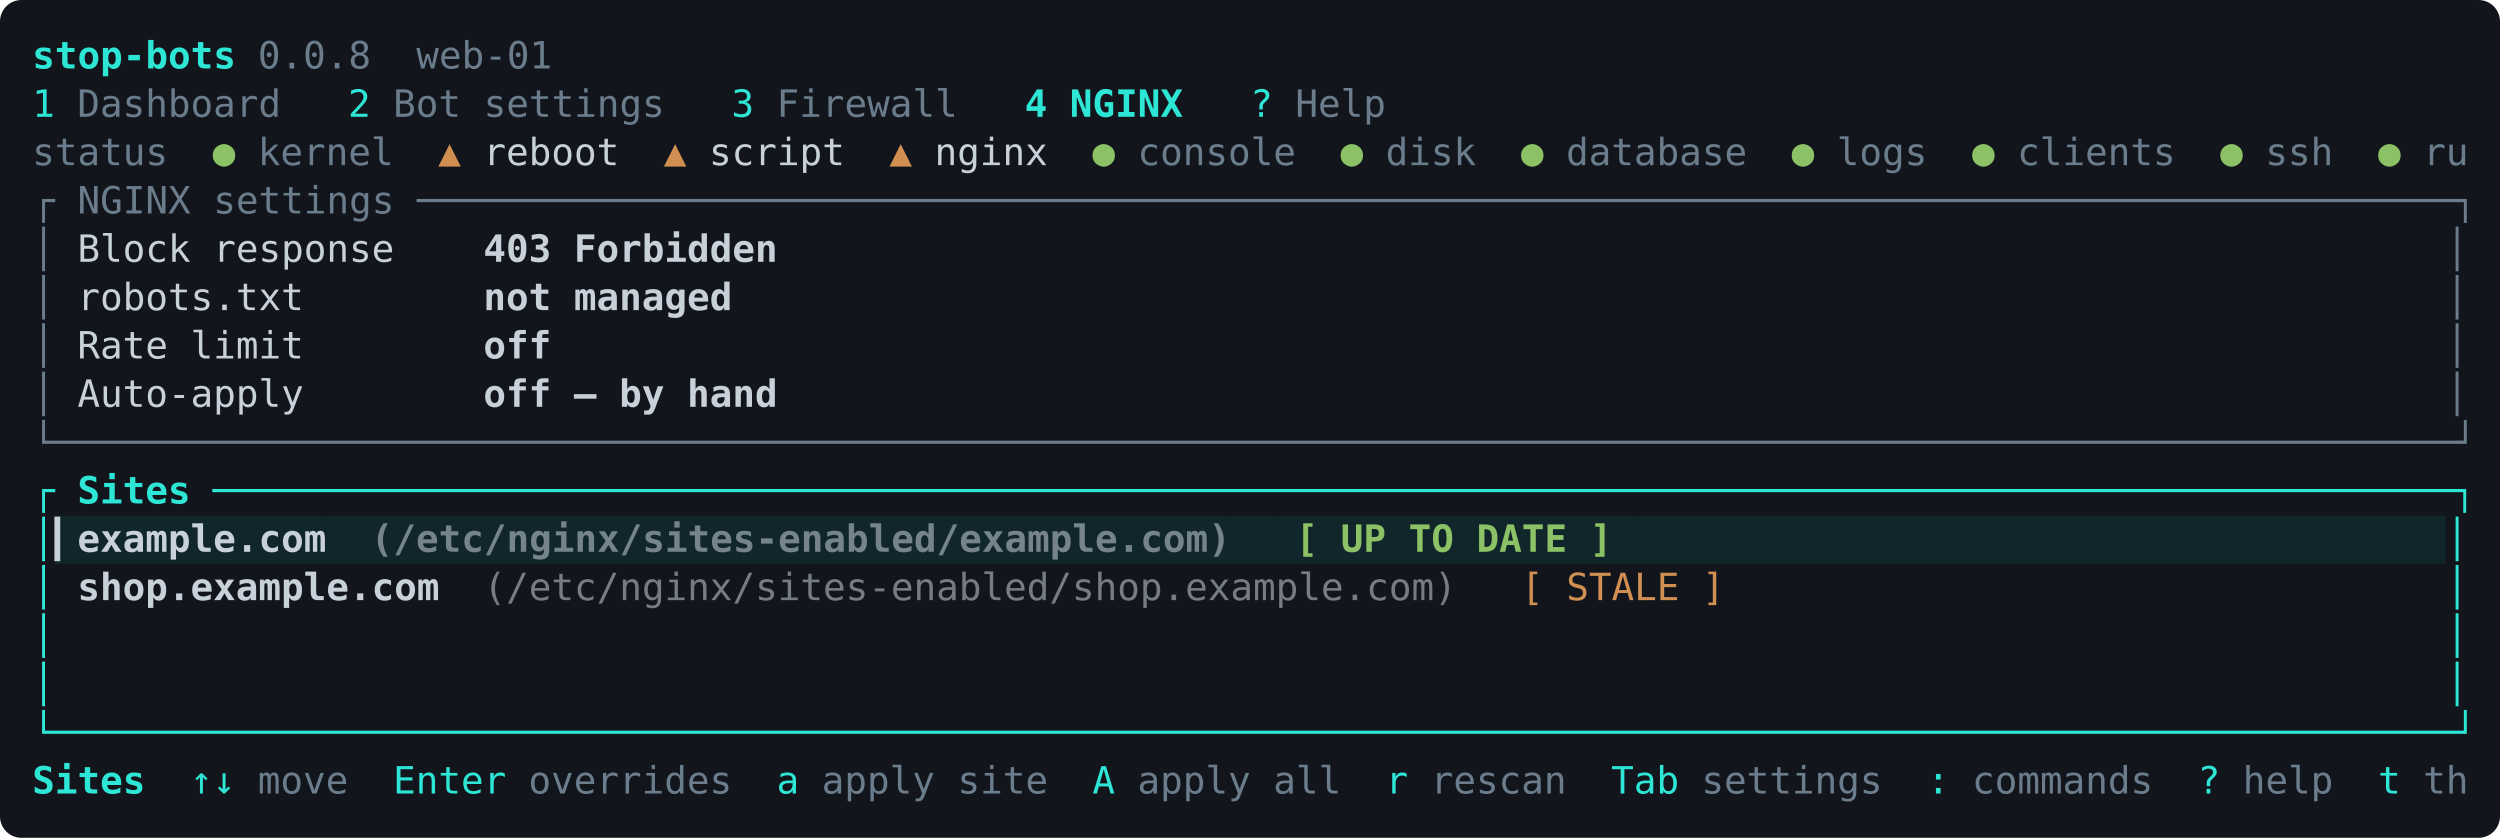
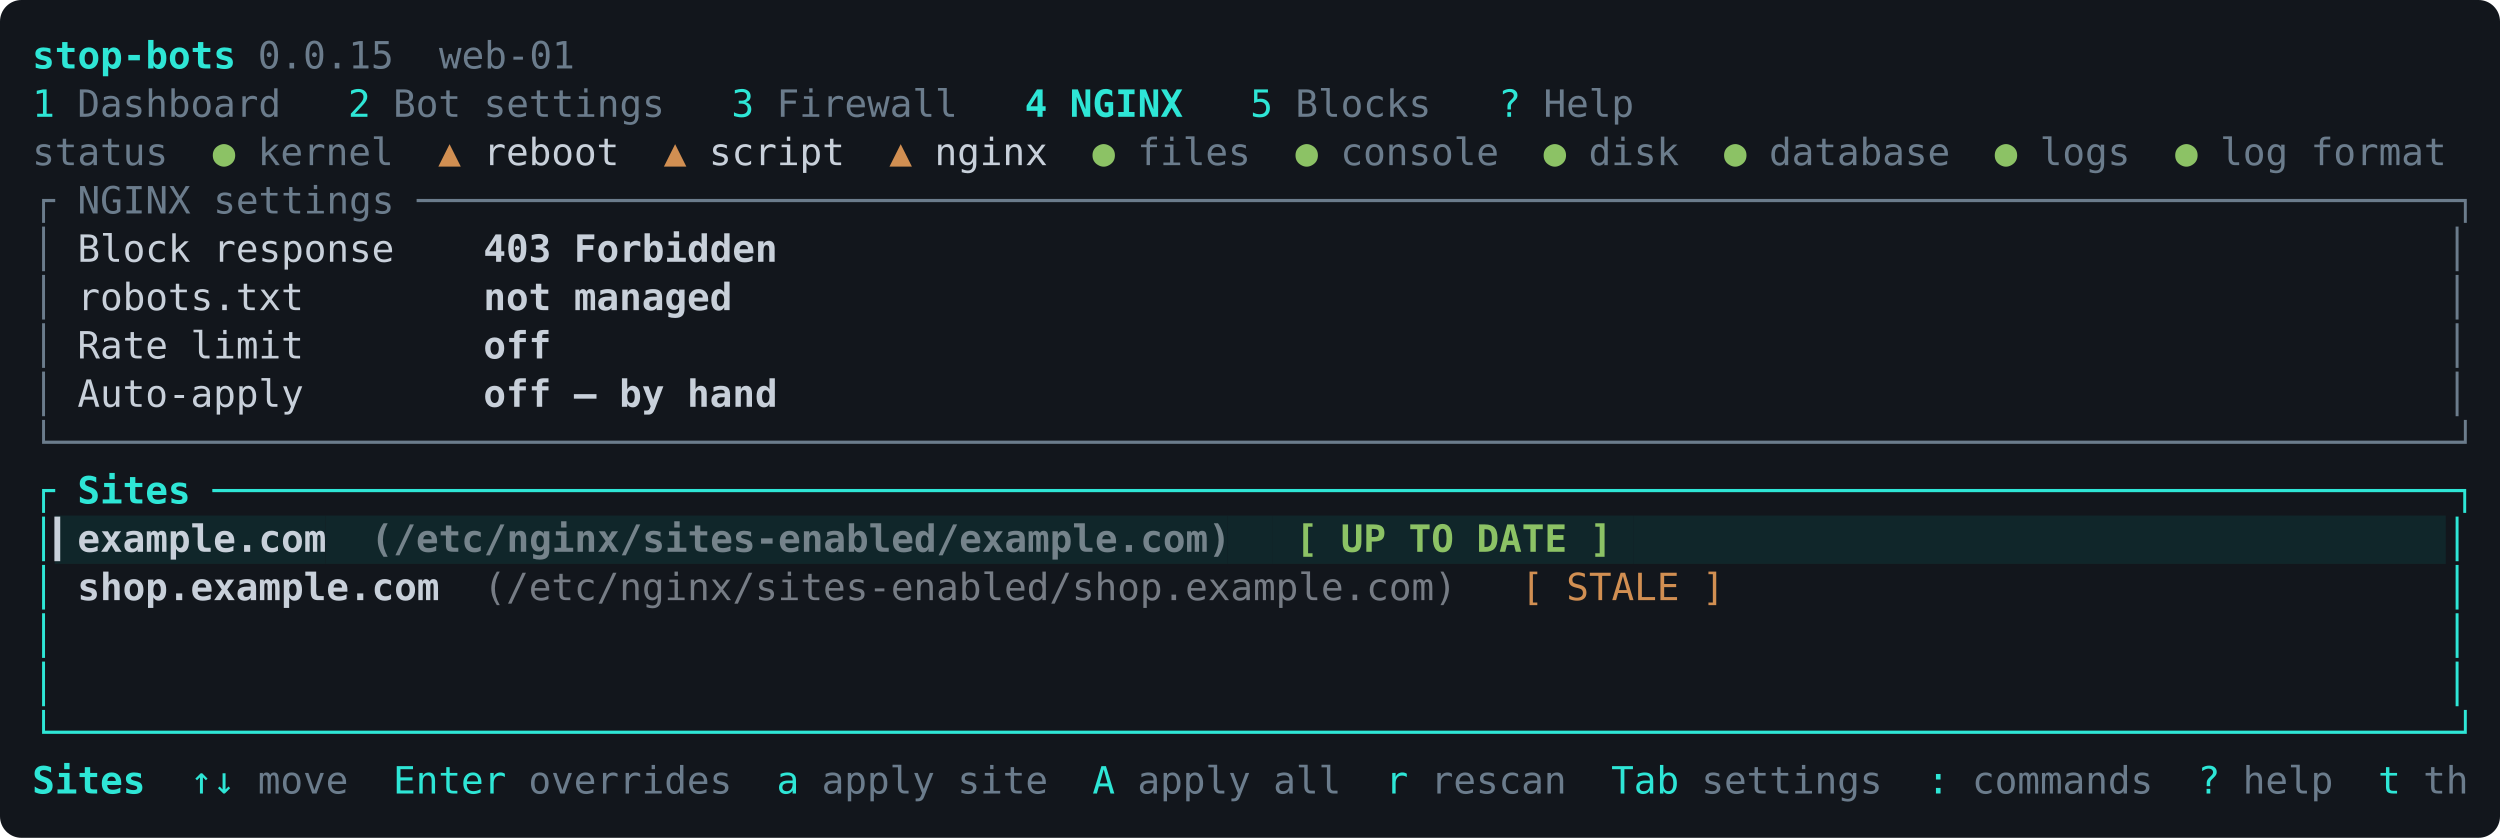
<svg xmlns="http://www.w3.org/2000/svg" viewBox="0 0 931 312" width="931" height="312" font-family="ui-monospace,SFMono-Regular,Menlo,Consolas,'DejaVu Sans Mono',monospace" font-size="14">
  <rect width="100%" height="100%" rx="8" fill="#12161c" />
  <rect x="20.4" y="192.0" width="100.8" height="18.0" fill="#10262a" />
  <rect x="121.2" y="192.0" width="336.0" height="18.0" fill="#10262a" />
  <rect x="457.2" y="192.0" width="16.8" height="18.0" fill="#10262a" />
  <rect x="474.0" y="192.0" width="134.4" height="18.0" fill="#10262a" />
  <rect x="608.4" y="192.0" width="302.4" height="18.0" fill="#10262a" />
  <text x="12.0" y="25.5" fill="#2ee6d6" textLength="75.6" lengthAdjust="spacingAndGlyphs" xml:space="preserve" font-weight="bold">stop-bots</text>
-   <text x="87.6" y="25.5" fill="#6b7c8c" textLength="117.6" lengthAdjust="spacingAndGlyphs" xml:space="preserve"> 0.0.8  web-01</text>
+   <text x="87.6" y="25.5" fill="#6b7c8c" textLength="126.0" lengthAdjust="spacingAndGlyphs" xml:space="preserve"> 0.0.15  web-01</text>
  <text x="12.0" y="43.5" fill="#2ee6d6" textLength="8.4" lengthAdjust="spacingAndGlyphs" xml:space="preserve">1</text>
  <text x="28.8" y="43.5" fill="#6b7c8c" textLength="75.6" lengthAdjust="spacingAndGlyphs" xml:space="preserve">Dashboard</text>
  <text x="129.6" y="43.5" fill="#2ee6d6" textLength="8.4" lengthAdjust="spacingAndGlyphs" xml:space="preserve">2</text>
  <text x="146.4" y="43.5" fill="#6b7c8c" textLength="100.8" lengthAdjust="spacingAndGlyphs" xml:space="preserve">Bot settings</text>
  <text x="272.4" y="43.5" fill="#2ee6d6" textLength="8.4" lengthAdjust="spacingAndGlyphs" xml:space="preserve">3</text>
  <text x="289.2" y="43.5" fill="#6b7c8c" textLength="67.2" lengthAdjust="spacingAndGlyphs" xml:space="preserve">Firewall</text>
  <text x="381.6" y="43.5" fill="#2ee6d6" textLength="8.4" lengthAdjust="spacingAndGlyphs" xml:space="preserve" font-weight="bold">4</text>
  <text x="398.4" y="43.5" fill="#2ee6d6" textLength="42.0" lengthAdjust="spacingAndGlyphs" xml:space="preserve" font-weight="bold">NGINX</text>
-   <text x="465.6" y="43.5" fill="#2ee6d6" textLength="8.4" lengthAdjust="spacingAndGlyphs" xml:space="preserve">?</text>
-   <text x="482.4" y="43.5" fill="#6b7c8c" textLength="33.6" lengthAdjust="spacingAndGlyphs" xml:space="preserve">Help</text>
+   <text x="465.6" y="43.5" fill="#2ee6d6" textLength="8.4" lengthAdjust="spacingAndGlyphs" xml:space="preserve">5</text>
+   <text x="482.4" y="43.5" fill="#6b7c8c" textLength="50.4" lengthAdjust="spacingAndGlyphs" xml:space="preserve">Blocks</text>
+   <text x="558.0" y="43.5" fill="#2ee6d6" textLength="8.4" lengthAdjust="spacingAndGlyphs" xml:space="preserve">?</text>
+   <text x="574.8" y="43.5" fill="#6b7c8c" textLength="33.6" lengthAdjust="spacingAndGlyphs" xml:space="preserve">Help</text>
  <text x="12.0" y="61.5" fill="#6b7c8c" textLength="50.4" lengthAdjust="spacingAndGlyphs" xml:space="preserve">status</text>
  <text x="79.2" y="61.5" fill="#8cc265" textLength="8.4" lengthAdjust="spacingAndGlyphs" xml:space="preserve">●</text>
  <text x="96.0" y="61.5" fill="#6b7c8c" textLength="50.4" lengthAdjust="spacingAndGlyphs" xml:space="preserve">kernel</text>
  <text x="163.2" y="61.5" fill="#d18f52" textLength="8.4" lengthAdjust="spacingAndGlyphs" xml:space="preserve">▲</text>
  <text x="171.6" y="61.5" fill="#c8d0da" textLength="75.6" lengthAdjust="spacingAndGlyphs" xml:space="preserve"> reboot  </text>
  <text x="247.2" y="61.5" fill="#d18f52" textLength="8.4" lengthAdjust="spacingAndGlyphs" xml:space="preserve">▲</text>
  <text x="255.6" y="61.5" fill="#c8d0da" textLength="75.6" lengthAdjust="spacingAndGlyphs" xml:space="preserve"> script  </text>
  <text x="331.2" y="61.5" fill="#d18f52" textLength="8.4" lengthAdjust="spacingAndGlyphs" xml:space="preserve">▲</text>
  <text x="339.6" y="61.5" fill="#c8d0da" textLength="67.2" lengthAdjust="spacingAndGlyphs" xml:space="preserve"> nginx  </text>
  <text x="406.8" y="61.5" fill="#8cc265" textLength="8.4" lengthAdjust="spacingAndGlyphs" xml:space="preserve">●</text>
-   <text x="423.6" y="61.5" fill="#6b7c8c" textLength="58.8" lengthAdjust="spacingAndGlyphs" xml:space="preserve">console</text>
-   <text x="499.2" y="61.5" fill="#8cc265" textLength="8.4" lengthAdjust="spacingAndGlyphs" xml:space="preserve">●</text>
-   <text x="516.0" y="61.5" fill="#6b7c8c" textLength="33.6" lengthAdjust="spacingAndGlyphs" xml:space="preserve">disk</text>
-   <text x="566.4" y="61.5" fill="#8cc265" textLength="8.4" lengthAdjust="spacingAndGlyphs" xml:space="preserve">●</text>
-   <text x="583.2" y="61.5" fill="#6b7c8c" textLength="67.2" lengthAdjust="spacingAndGlyphs" xml:space="preserve">database</text>
-   <text x="667.2" y="61.5" fill="#8cc265" textLength="8.4" lengthAdjust="spacingAndGlyphs" xml:space="preserve">●</text>
-   <text x="684.0" y="61.5" fill="#6b7c8c" textLength="33.6" lengthAdjust="spacingAndGlyphs" xml:space="preserve">logs</text>
-   <text x="734.4" y="61.5" fill="#8cc265" textLength="8.4" lengthAdjust="spacingAndGlyphs" xml:space="preserve">●</text>
-   <text x="751.2" y="61.5" fill="#6b7c8c" textLength="58.8" lengthAdjust="spacingAndGlyphs" xml:space="preserve">clients</text>
-   <text x="826.8" y="61.5" fill="#8cc265" textLength="8.4" lengthAdjust="spacingAndGlyphs" xml:space="preserve">●</text>
-   <text x="843.6" y="61.5" fill="#6b7c8c" textLength="25.2" lengthAdjust="spacingAndGlyphs" xml:space="preserve">ssh</text>
-   <text x="885.6" y="61.5" fill="#8cc265" textLength="8.4" lengthAdjust="spacingAndGlyphs" xml:space="preserve">●</text>
-   <text x="902.4" y="61.5" fill="#6b7c8c" textLength="16.8" lengthAdjust="spacingAndGlyphs" xml:space="preserve">ru</text>
+   <text x="423.6" y="61.5" fill="#6b7c8c" textLength="42.0" lengthAdjust="spacingAndGlyphs" xml:space="preserve">files</text>
+   <text x="482.4" y="61.5" fill="#8cc265" textLength="8.4" lengthAdjust="spacingAndGlyphs" xml:space="preserve">●</text>
+   <text x="499.2" y="61.5" fill="#6b7c8c" textLength="58.8" lengthAdjust="spacingAndGlyphs" xml:space="preserve">console</text>
+   <text x="574.8" y="61.5" fill="#8cc265" textLength="8.4" lengthAdjust="spacingAndGlyphs" xml:space="preserve">●</text>
+   <text x="591.6" y="61.5" fill="#6b7c8c" textLength="33.6" lengthAdjust="spacingAndGlyphs" xml:space="preserve">disk</text>
+   <text x="642.0" y="61.5" fill="#8cc265" textLength="8.4" lengthAdjust="spacingAndGlyphs" xml:space="preserve">●</text>
+   <text x="658.8" y="61.5" fill="#6b7c8c" textLength="67.2" lengthAdjust="spacingAndGlyphs" xml:space="preserve">database</text>
+   <text x="742.8" y="61.5" fill="#8cc265" textLength="8.4" lengthAdjust="spacingAndGlyphs" xml:space="preserve">●</text>
+   <text x="759.6" y="61.5" fill="#6b7c8c" textLength="33.6" lengthAdjust="spacingAndGlyphs" xml:space="preserve">logs</text>
+   <text x="810.0" y="61.5" fill="#8cc265" textLength="8.4" lengthAdjust="spacingAndGlyphs" xml:space="preserve">●</text>
+   <text x="826.8" y="61.5" fill="#6b7c8c" textLength="84.0" lengthAdjust="spacingAndGlyphs" xml:space="preserve">log format</text>
  <text x="12.0" y="79.5" fill="#6b7c8c" textLength="907.2" lengthAdjust="spacingAndGlyphs" xml:space="preserve">┌ NGINX settings ──────────────────────────────────────────────────────────────────────────────────────────┐</text>
  <text x="12.0" y="97.5" fill="#6b7c8c" textLength="8.4" lengthAdjust="spacingAndGlyphs" xml:space="preserve">│</text>
  <text x="20.4" y="97.5" fill="#c8d0da" textLength="159.6" lengthAdjust="spacingAndGlyphs" xml:space="preserve"> Block response    </text>
  <text x="180.0" y="97.5" fill="#c8d0da" textLength="109.2" lengthAdjust="spacingAndGlyphs" xml:space="preserve" font-weight="bold">403 Forbidden</text>
  <text x="910.8" y="97.5" fill="#6b7c8c" textLength="8.4" lengthAdjust="spacingAndGlyphs" xml:space="preserve">│</text>
  <text x="12.0" y="115.5" fill="#6b7c8c" textLength="8.4" lengthAdjust="spacingAndGlyphs" xml:space="preserve">│</text>
  <text x="20.4" y="115.5" fill="#c8d0da" textLength="159.6" lengthAdjust="spacingAndGlyphs" xml:space="preserve"> robots.txt        </text>
  <text x="180.0" y="115.5" fill="#c8d0da" textLength="92.4" lengthAdjust="spacingAndGlyphs" xml:space="preserve" font-weight="bold">not managed</text>
  <text x="910.8" y="115.5" fill="#6b7c8c" textLength="8.4" lengthAdjust="spacingAndGlyphs" xml:space="preserve">│</text>
  <text x="12.0" y="133.5" fill="#6b7c8c" textLength="8.4" lengthAdjust="spacingAndGlyphs" xml:space="preserve">│</text>
  <text x="20.4" y="133.5" fill="#c8d0da" textLength="159.6" lengthAdjust="spacingAndGlyphs" xml:space="preserve"> Rate limit        </text>
  <text x="180.0" y="133.5" fill="#c8d0da" textLength="25.2" lengthAdjust="spacingAndGlyphs" xml:space="preserve" font-weight="bold">off</text>
  <text x="910.8" y="133.5" fill="#6b7c8c" textLength="8.4" lengthAdjust="spacingAndGlyphs" xml:space="preserve">│</text>
  <text x="12.0" y="151.5" fill="#6b7c8c" textLength="8.4" lengthAdjust="spacingAndGlyphs" xml:space="preserve">│</text>
  <text x="20.4" y="151.5" fill="#c8d0da" textLength="159.6" lengthAdjust="spacingAndGlyphs" xml:space="preserve"> Auto-apply        </text>
  <text x="180.0" y="151.5" fill="#c8d0da" textLength="109.2" lengthAdjust="spacingAndGlyphs" xml:space="preserve" font-weight="bold">off — by hand</text>
  <text x="910.8" y="151.5" fill="#6b7c8c" textLength="8.4" lengthAdjust="spacingAndGlyphs" xml:space="preserve">│</text>
  <text x="12.0" y="169.5" fill="#6b7c8c" textLength="907.2" lengthAdjust="spacingAndGlyphs" xml:space="preserve">└──────────────────────────────────────────────────────────────────────────────────────────────────────────┘</text>
  <text x="12.0" y="187.5" fill="#2ee6d6" textLength="8.4" lengthAdjust="spacingAndGlyphs" xml:space="preserve">┌</text>
  <text x="20.4" y="187.5" fill="#2ee6d6" textLength="58.8" lengthAdjust="spacingAndGlyphs" xml:space="preserve" font-weight="bold"> Sites </text>
  <text x="79.2" y="187.5" fill="#2ee6d6" textLength="840.0" lengthAdjust="spacingAndGlyphs" xml:space="preserve">───────────────────────────────────────────────────────────────────────────────────────────────────┐</text>
  <text x="12.0" y="205.5" fill="#2ee6d6" textLength="8.4" lengthAdjust="spacingAndGlyphs" xml:space="preserve">│</text>
  <text x="20.4" y="205.5" fill="#c8d0da" textLength="100.8" lengthAdjust="spacingAndGlyphs" xml:space="preserve" font-weight="bold">▎example.com</text>
  <text x="121.2" y="205.5" fill="#c8d0da" textLength="336.0" lengthAdjust="spacingAndGlyphs" xml:space="preserve" font-weight="bold" opacity="0.55">  (/etc/nginx/sites-enabled/example.com)</text>
  <text x="474.0" y="205.5" fill="#8cc265" textLength="134.4" lengthAdjust="spacingAndGlyphs" xml:space="preserve" font-weight="bold"> [ UP TO DATE ] </text>
  <text x="910.8" y="205.5" fill="#2ee6d6" textLength="8.4" lengthAdjust="spacingAndGlyphs" xml:space="preserve">│</text>
  <text x="12.0" y="223.5" fill="#2ee6d6" textLength="8.4" lengthAdjust="spacingAndGlyphs" xml:space="preserve">│</text>
  <text x="28.8" y="223.5" fill="#c8d0da" textLength="134.4" lengthAdjust="spacingAndGlyphs" xml:space="preserve" font-weight="bold">shop.example.com</text>
  <text x="163.2" y="223.5" fill="#c8d0da" textLength="378.0" lengthAdjust="spacingAndGlyphs" xml:space="preserve" opacity="0.55">  (/etc/nginx/sites-enabled/shop.example.com)</text>
  <text x="558.0" y="223.5" fill="#d18f52" textLength="92.4" lengthAdjust="spacingAndGlyphs" xml:space="preserve"> [ STALE ] </text>
  <text x="910.8" y="223.5" fill="#2ee6d6" textLength="8.4" lengthAdjust="spacingAndGlyphs" xml:space="preserve">│</text>
  <text x="12.0" y="241.5" fill="#2ee6d6" textLength="8.4" lengthAdjust="spacingAndGlyphs" xml:space="preserve">│</text>
  <text x="910.8" y="241.5" fill="#2ee6d6" textLength="8.4" lengthAdjust="spacingAndGlyphs" xml:space="preserve">│</text>
  <text x="12.0" y="259.5" fill="#2ee6d6" textLength="8.4" lengthAdjust="spacingAndGlyphs" xml:space="preserve">│</text>
  <text x="910.8" y="259.5" fill="#2ee6d6" textLength="8.4" lengthAdjust="spacingAndGlyphs" xml:space="preserve">│</text>
  <text x="12.0" y="277.5" fill="#2ee6d6" textLength="907.2" lengthAdjust="spacingAndGlyphs" xml:space="preserve">└──────────────────────────────────────────────────────────────────────────────────────────────────────────┘</text>
  <text x="12.0" y="295.5" fill="#2ee6d6" textLength="42.0" lengthAdjust="spacingAndGlyphs" xml:space="preserve" font-weight="bold">Sites</text>
  <text x="70.8" y="295.5" fill="#2ee6d6" textLength="16.8" lengthAdjust="spacingAndGlyphs" xml:space="preserve">↑↓</text>
  <text x="96.0" y="295.5" fill="#6b7c8c" textLength="33.6" lengthAdjust="spacingAndGlyphs" xml:space="preserve">move</text>
  <text x="146.4" y="295.5" fill="#2ee6d6" textLength="42.0" lengthAdjust="spacingAndGlyphs" xml:space="preserve">Enter</text>
  <text x="196.8" y="295.5" fill="#6b7c8c" textLength="75.6" lengthAdjust="spacingAndGlyphs" xml:space="preserve">overrides</text>
  <text x="289.2" y="295.5" fill="#2ee6d6" textLength="8.4" lengthAdjust="spacingAndGlyphs" xml:space="preserve">a</text>
  <text x="306.0" y="295.5" fill="#6b7c8c" textLength="84.0" lengthAdjust="spacingAndGlyphs" xml:space="preserve">apply site</text>
  <text x="406.8" y="295.5" fill="#2ee6d6" textLength="8.4" lengthAdjust="spacingAndGlyphs" xml:space="preserve">A</text>
  <text x="423.6" y="295.5" fill="#6b7c8c" textLength="75.6" lengthAdjust="spacingAndGlyphs" xml:space="preserve">apply all</text>
  <text x="516.0" y="295.5" fill="#2ee6d6" textLength="8.4" lengthAdjust="spacingAndGlyphs" xml:space="preserve">r</text>
  <text x="532.8" y="295.5" fill="#6b7c8c" textLength="50.4" lengthAdjust="spacingAndGlyphs" xml:space="preserve">rescan</text>
  <text x="600.0" y="295.5" fill="#2ee6d6" textLength="25.2" lengthAdjust="spacingAndGlyphs" xml:space="preserve">Tab</text>
  <text x="633.6" y="295.5" fill="#6b7c8c" textLength="67.2" lengthAdjust="spacingAndGlyphs" xml:space="preserve">settings</text>
  <text x="717.6" y="295.5" fill="#2ee6d6" textLength="8.4" lengthAdjust="spacingAndGlyphs" xml:space="preserve">:</text>
  <text x="734.4" y="295.5" fill="#6b7c8c" textLength="67.2" lengthAdjust="spacingAndGlyphs" xml:space="preserve">commands</text>
  <text x="818.4" y="295.5" fill="#2ee6d6" textLength="8.4" lengthAdjust="spacingAndGlyphs" xml:space="preserve">?</text>
  <text x="835.2" y="295.5" fill="#6b7c8c" textLength="33.6" lengthAdjust="spacingAndGlyphs" xml:space="preserve">help</text>
  <text x="885.6" y="295.5" fill="#2ee6d6" textLength="8.4" lengthAdjust="spacingAndGlyphs" xml:space="preserve">t</text>
  <text x="902.4" y="295.5" fill="#6b7c8c" textLength="16.8" lengthAdjust="spacingAndGlyphs" xml:space="preserve">th</text>
</svg>
